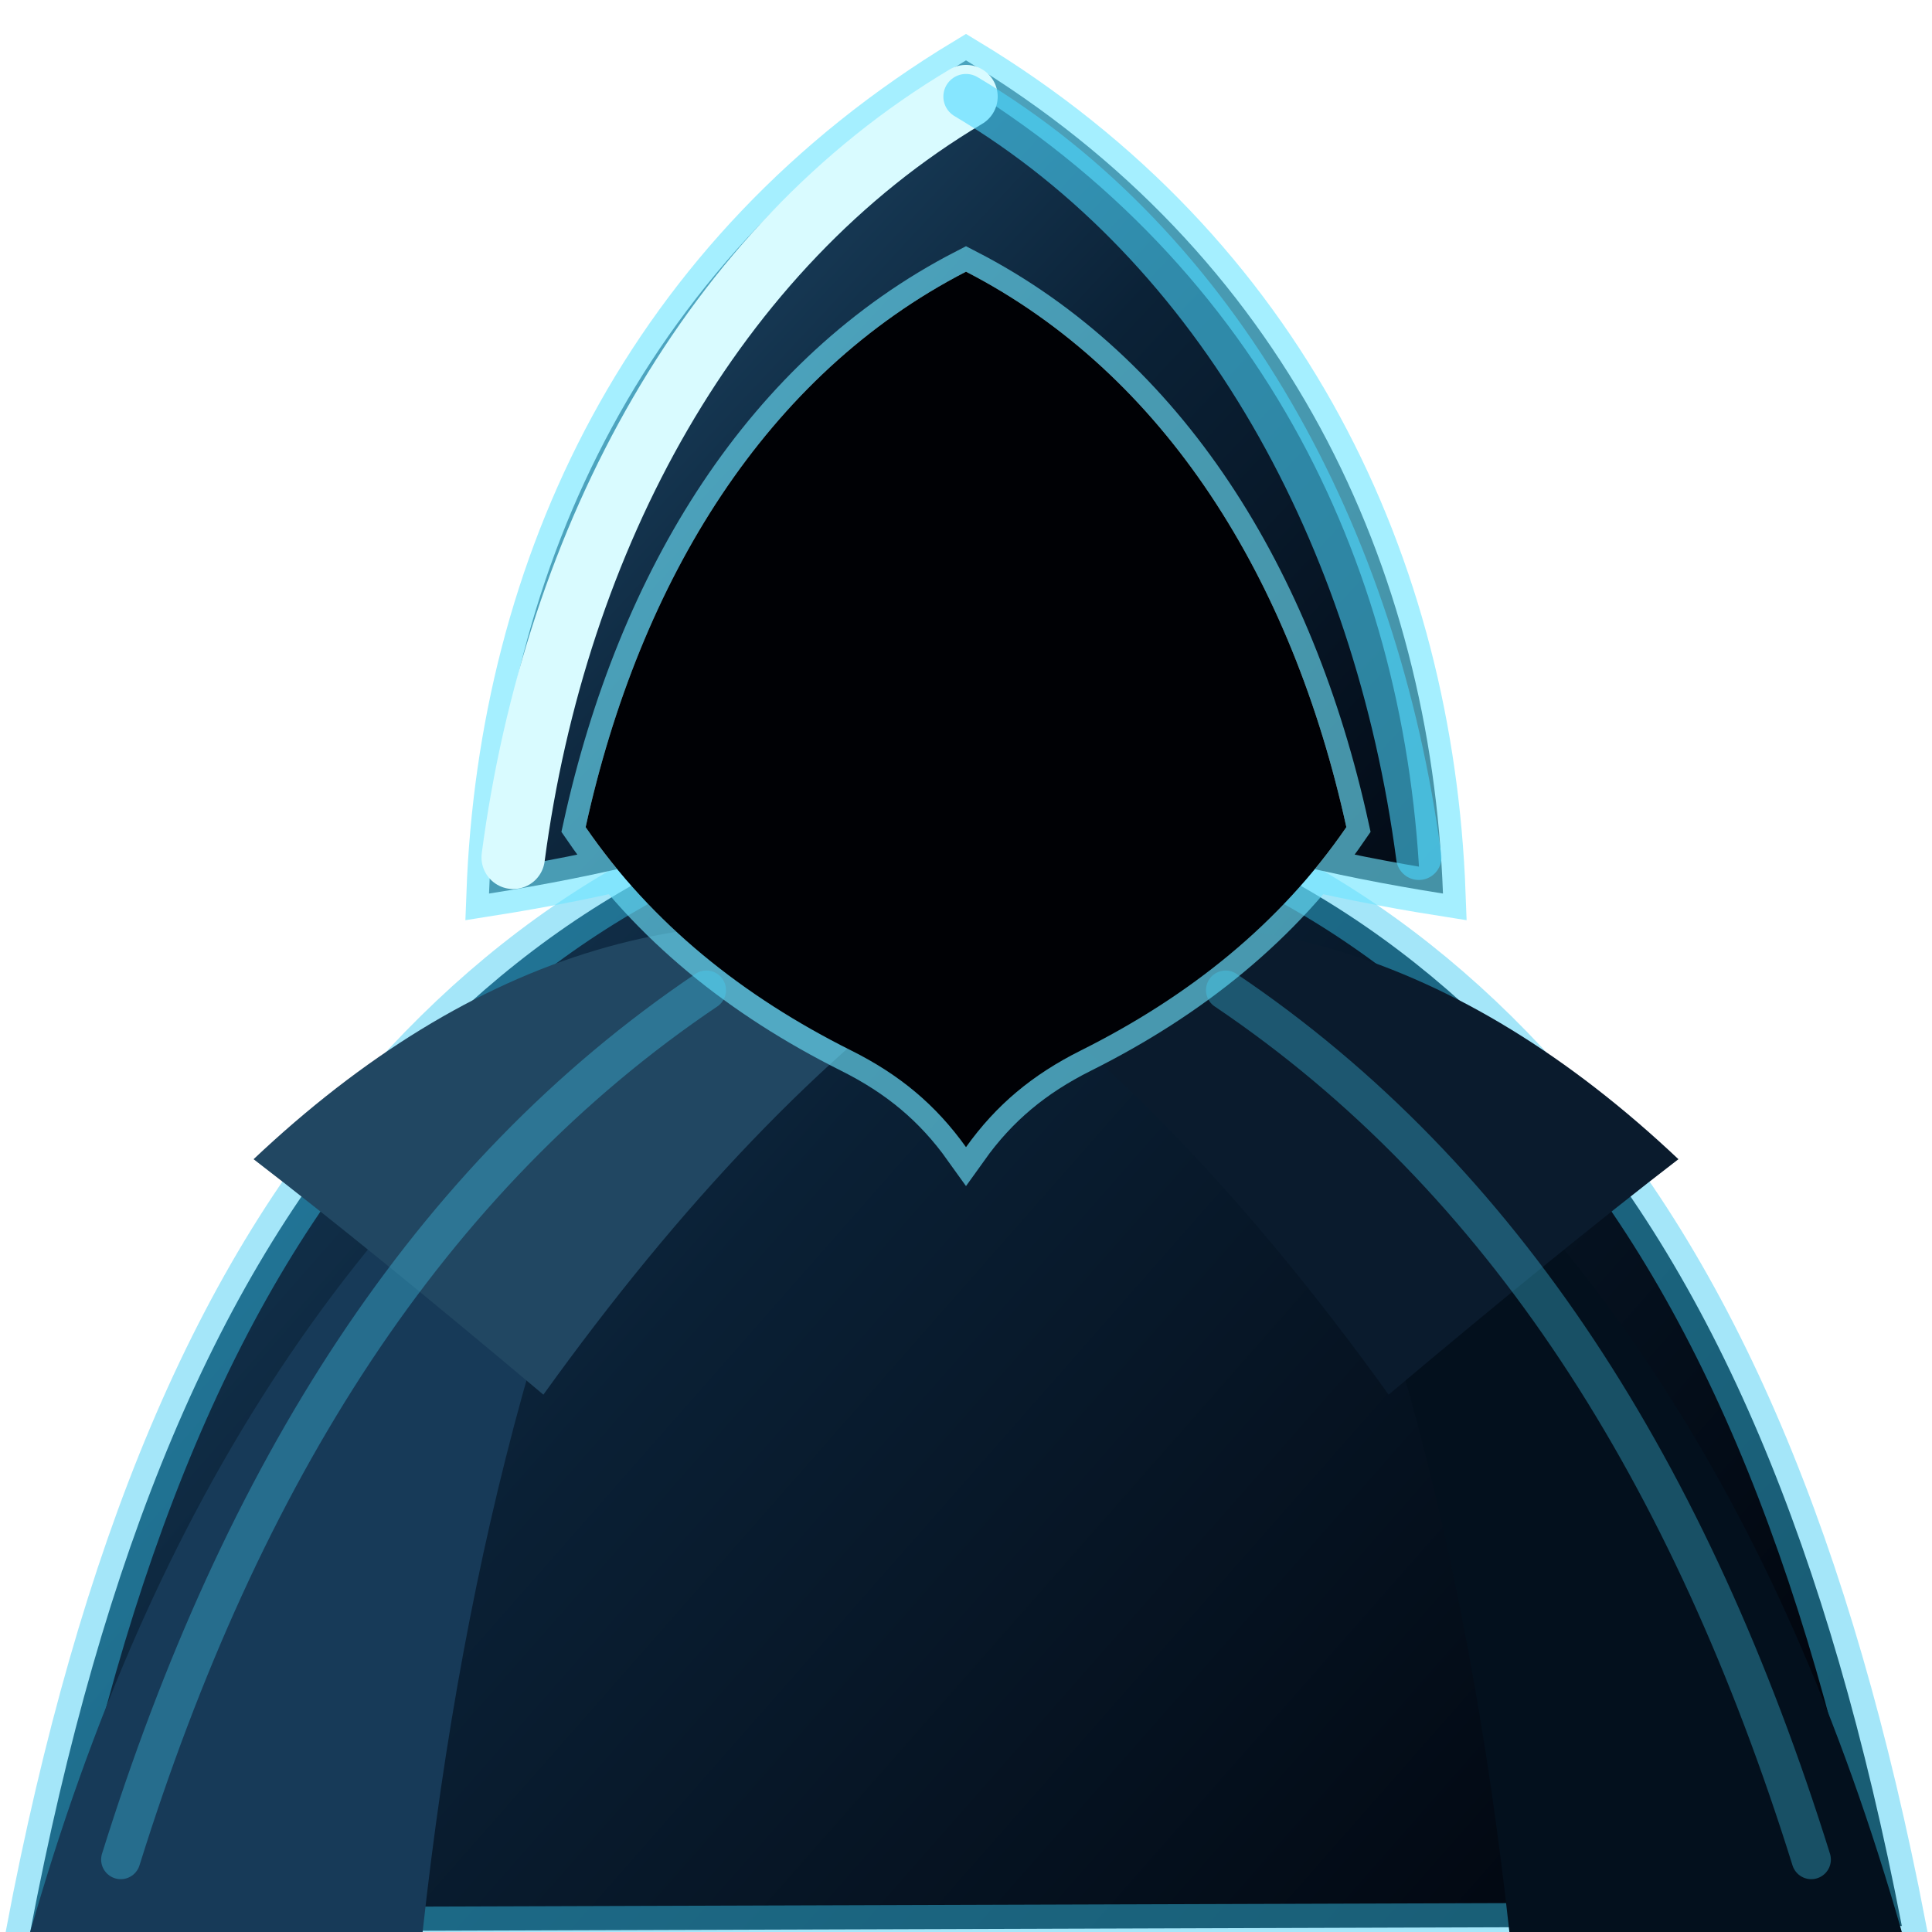
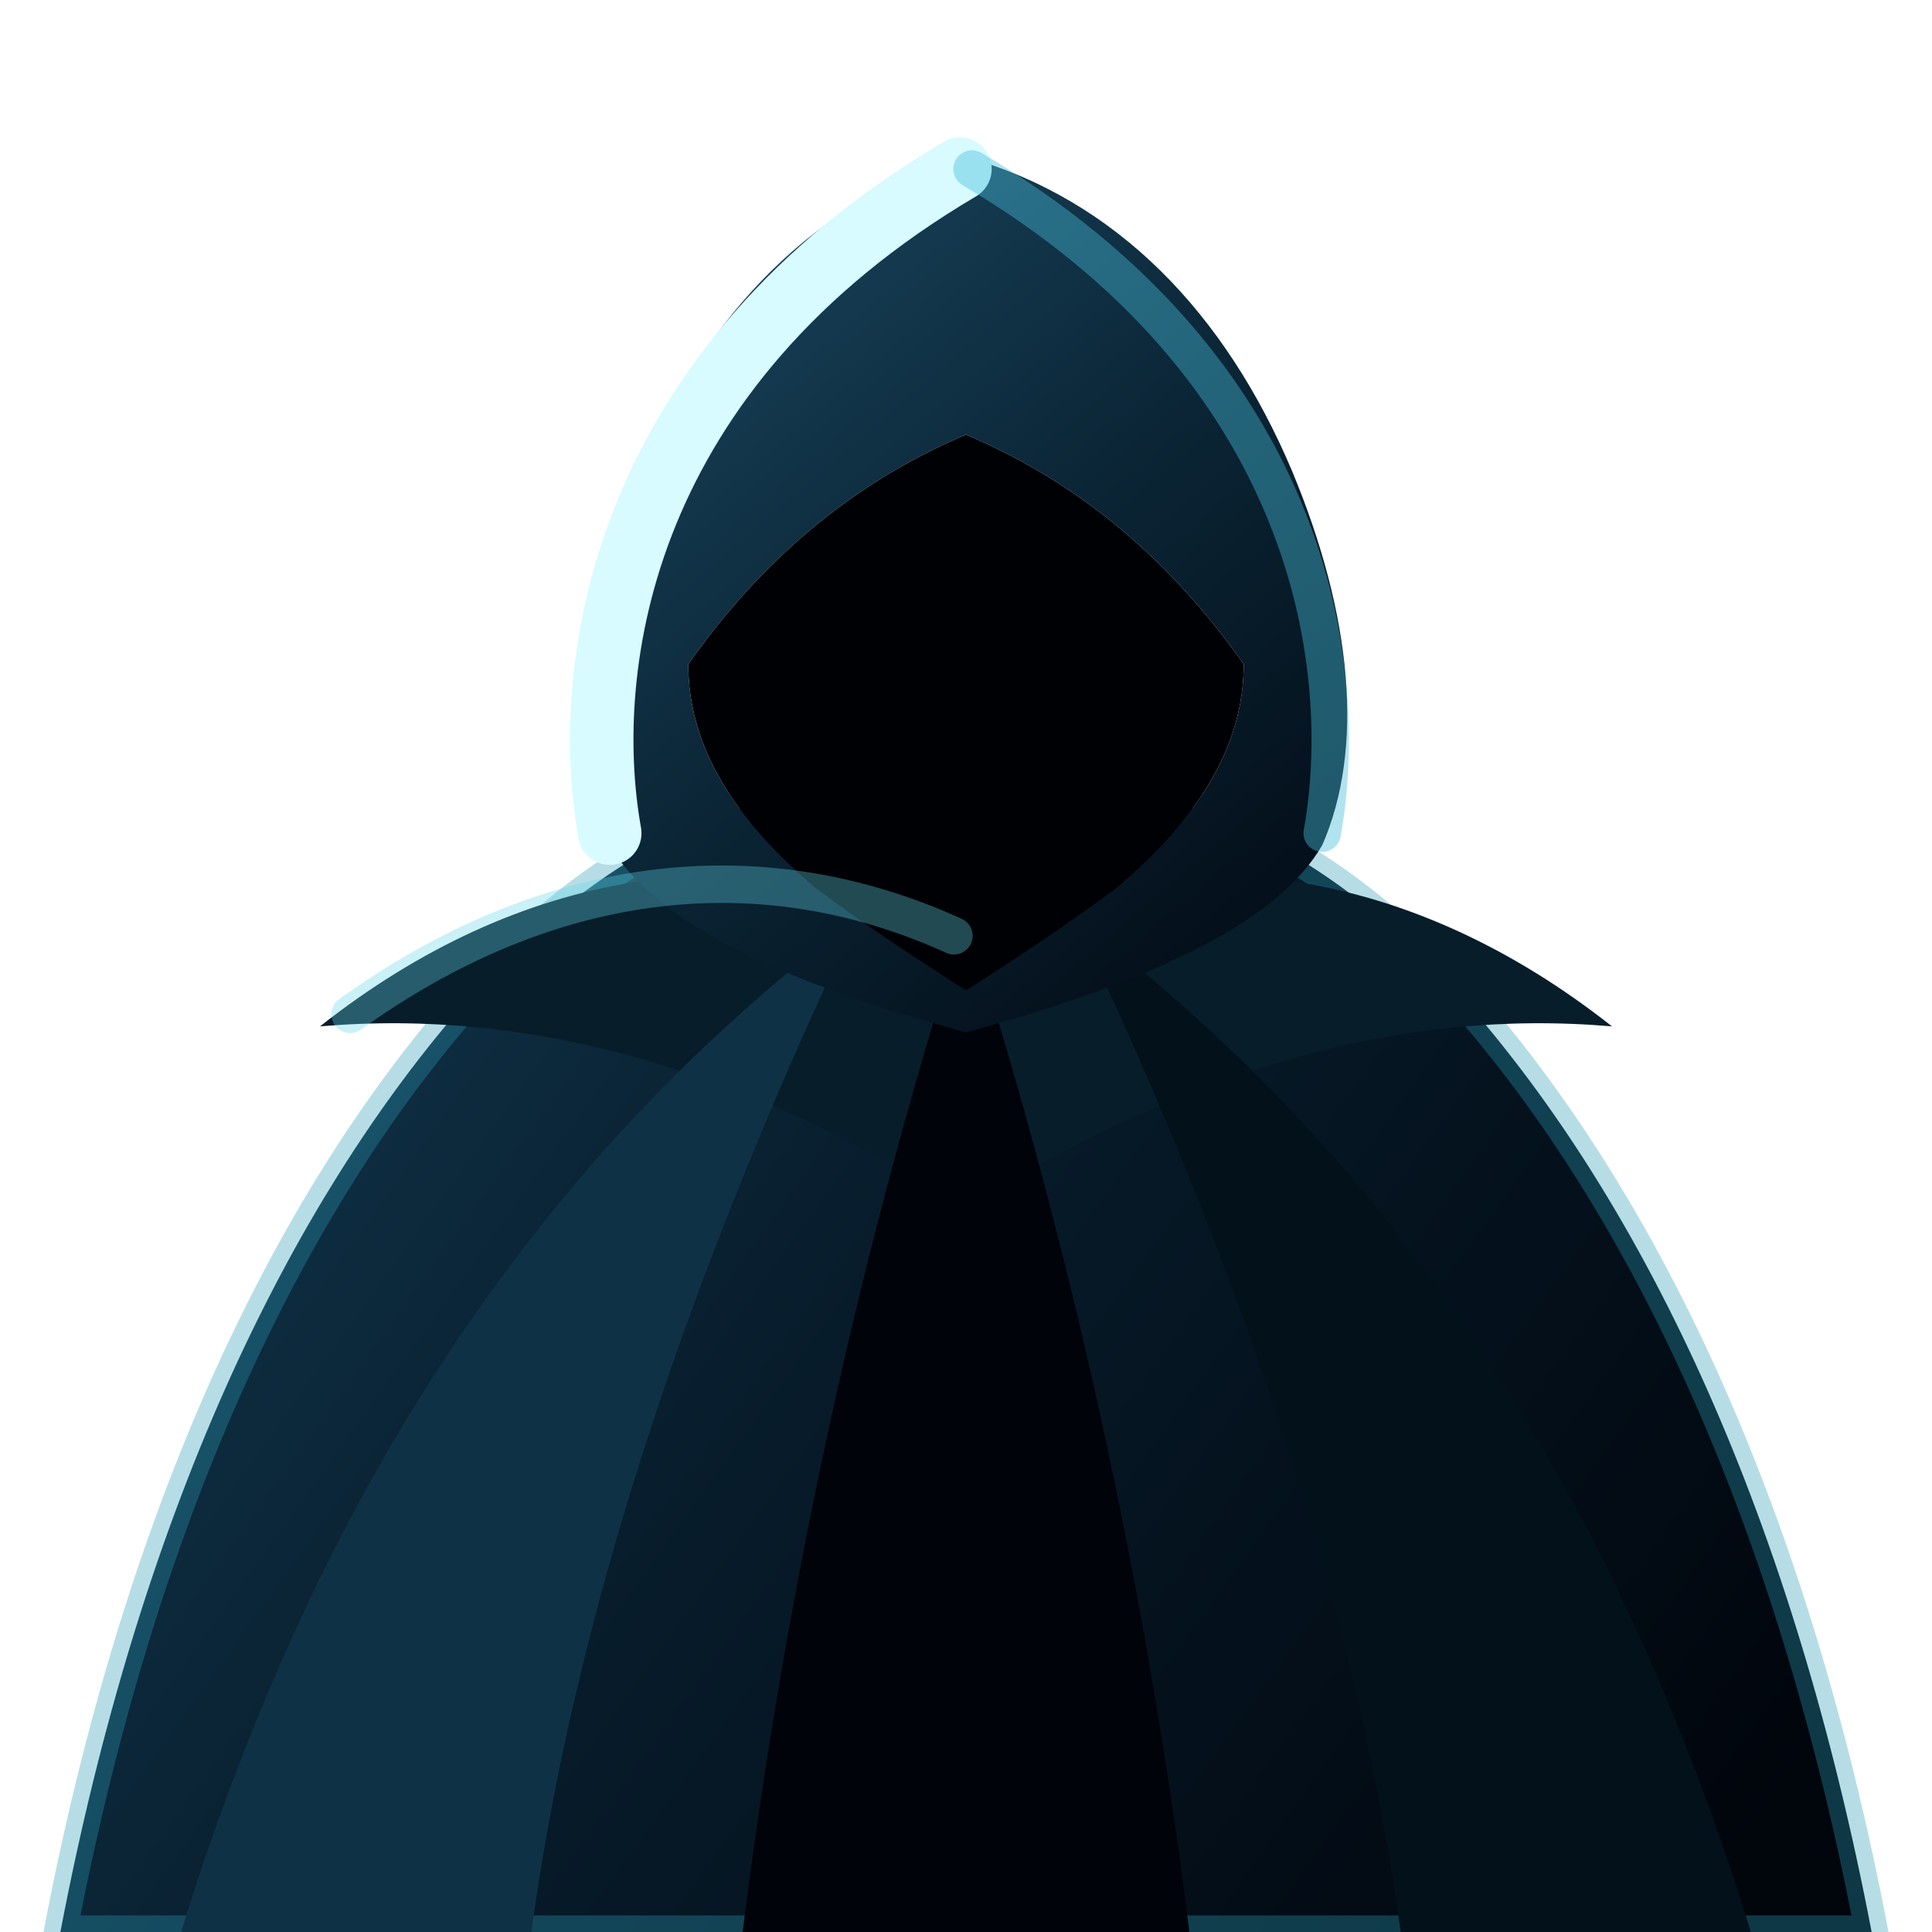
- <svg xmlns="http://www.w3.org/2000/svg" viewBox="0 0 32 32" role="img" focusable="false" aria-labelledby="micro-title micro-description">
+ <svg xmlns="http://www.w3.org/2000/svg" viewBox="0 0 32 32" role="img" aria-labelledby="micro-title micro-description">
  <defs>
-     <linearGradient id="shell" x1="3" y1="10" x2="28" y2="32" gradientUnits="userSpaceOnUse">
-       <stop stop-color="#1a4262" />
-       <stop offset=".42" stop-color="#0a2035" />
-       <stop offset="1" stop-color="#01050d" />
+     <linearGradient id="micro-cloak" x1="3" y1="14" x2="28" y2="32" gradientUnits="userSpaceOnUse">
+       <stop stop-color="#12364d" />
+       <stop offset=".45" stop-color="#071b2a" />
+       <stop offset="1" stop-color="#01050c" />
    </linearGradient>
-     <linearGradient id="hood" x1="9" y1="2" x2="24" y2="16" gradientUnits="userSpaceOnUse">
-       <stop stop-color="#214e70" />
-       <stop offset=".45" stop-color="#0b2237" />
-       <stop offset="1" stop-color="#020812" />
+     <linearGradient id="micro-hood" x1="10" y1="3" x2="22" y2="17" gradientUnits="userSpaceOnUse">
+       <stop stop-color="#1c4962" />
+       <stop offset=".48" stop-color="#0b2637" />
+       <stop offset="1" stop-color="#020912" />
    </linearGradient>
  </defs>
-   <path d="M.5 32c1.2-6.3 3.1-10.9 6-14.1 2.6-2.9 5.8-4.6 9.5-5 3.7.4 6.9 2.1 9.5 5 2.9 3.2 4.8 7.8 6 14Z" fill="url(#shell)" stroke="#36c9f2" stroke-opacity=".45" stroke-width=".8" />
-   <path d="M.5 32c2-7 5.4-12.5 11-16.2-2.3 4.3-3.8 9.8-4.5 16.2Z" fill="#173a58" />
-   <path d="M31.5 32c-2-7-5.4-12.5-11-16.2 2.3 4.3 3.8 9.8 4.5 16.2Z" fill="#03101d" />
-   <path d="M4.2 19.2c3.6-3.4 7.6-4.7 11.8-3.4-2.4 1.7-4.7 4.1-7 7.3-1.9-1.6-3.5-2.9-4.8-3.9Z" fill="#214762" />
-   <path d="M27.8 19.2c-3.6-3.4-7.6-4.7-11.8-3.4 2.4 1.7 4.7 4.1 7 7.3 1.9-1.6 3.5-2.9 4.8-3.9Z" fill="#0a1b2d" />
-   <path d="M8.1 14.8C8.3 9.4 10.7 4.2 16 1c5.3 3.2 7.7 8.4 7.9 13.8-1.9-.3-3.5-.7-4.9-1.2-1.1-.4-2.1-.6-3-.6s-1.9.2-3 .6c-1.4.5-3 .9-4.9 1.2Zm1.6-1.1c.9-4.1 3-7.5 6.3-9.2 3.3 1.7 5.4 5.1 6.3 9.2-1.1 1.6-2.6 2.8-4.4 3.7-.8.4-1.4.9-1.9 1.6-.5-.7-1.1-1.2-1.9-1.6-1.8-.9-3.3-2.1-4.4-3.7Z" fill="url(#hood)" fill-rule="evenodd" stroke="#6ee5ff" stroke-opacity=".62" stroke-width=".75" />
-   <path d="M9.7 13.7c.9-4.1 3-7.5 6.3-9.2 3.3 1.7 5.4 5.1 6.3 9.2-1.1 1.6-2.6 2.8-4.4 3.7-.8.4-1.4.9-1.9 1.6-.5-.7-1.1-1.2-1.9-1.6-1.8-.9-3.3-2.1-4.4-3.7Z" fill="#000105" />
-   <path d="M8.5 14.2C9.2 8.9 11.8 4.1 16 1.6" fill="none" stroke="#d9fbff" stroke-width="1.05" stroke-linecap="round" />
-   <path d="M23.5 14.2C22.8 8.9 20.2 4.1 16 1.6" fill="none" stroke="#4bd8ff" stroke-opacity=".58" stroke-width=".75" stroke-linecap="round" />
-   <path d="M2 30.8c2-6.4 5.1-11.3 9.7-14.4M30 30.8c-2-6.4-5.1-11.3-9.7-14.4" fill="none" stroke="#45d8ff" stroke-opacity=".32" stroke-width=".65" stroke-linecap="round" />
+   <path d="M1 32C2.3 25.2 4.7 20 7.8 16.5C10.3 13.7 13.1 12.8 15.1 13C15.6 13.1 15.9 13.5 16 14C16.1 13.5 16.4 13.1 16.9 13C18.9 12.8 21.7 13.7 24.2 16.5C27.3 20 29.7 25.2 31 32Z" fill="url(#micro-cloak)" stroke="#2a9db8" stroke-opacity=".34" stroke-width=".55" />
+   <path d="M5.3 17C8.6 14.4 12.3 13.8 16 15.3C19.7 13.8 23.4 14.4 26.7 17C23.2 16.7 19.7 17.7 16 20C12.3 17.7 8.8 16.7 5.3 17Z" fill="#071d2a" />
+   <path d="M3 32C5.1 25.2 8.6 19.4 14.2 15.2C11.3 21.3 9.5 26.9 8.8 32Z" fill="#0e3146" />
+   <path d="M29 32C26.9 25.2 23.4 19.4 17.8 15.2C20.7 21.3 22.5 26.9 23.2 32Z" fill="#03111b" />
+   <path d="M12.3 32C13.2 24.8 14.8 18.9 16 15.2C17.2 18.9 18.8 24.8 19.7 32Z" fill="#000309" />
+   <path d="M16 2.6C13.5 3.3 11.7 5.2 10.6 7.8C9.6 10.2 9.4 12.4 10.1 14C10.8 15.2 12.7 16.2 16 17.1C19.3 16.2 21.2 15.2 21.9 14C22.6 12.4 22.4 10.2 21.4 7.8C20.3 5.2 18.5 3.3 16 2.6ZM16 7.2C14.1 8 12.6 9.3 11.4 11C11.4 12.4 12.2 13.6 13.5 14.7C14.3 15.3 15.2 15.9 16 16.4C16.8 15.9 17.7 15.3 18.5 14.7C19.8 13.6 20.6 12.4 20.6 11C19.4 9.3 17.9 8 16 7.2Z" fill="url(#micro-hood)" fill-rule="evenodd" />
+   <path d="M16 7.2C14.1 8 12.6 9.3 11.4 11C11.4 12.4 12.2 13.6 13.5 14.7C14.3 15.3 15.2 15.9 16 16.4C16.8 15.9 17.7 15.3 18.5 14.7C19.8 13.6 20.6 12.4 20.6 11C19.4 9.3 17.9 8 16 7.2Z" fill="#000105" />
+   <path d="M10.1 13.8C9.6 11 10.3 6.1 15.9 2.8" fill="none" stroke="#d7fbff" stroke-width="1.05" stroke-linecap="round" />
+   <path d="M21.9 13.8C22.4 11 21.7 6.1 16.1 2.8" fill="none" stroke="#45bdd8" stroke-opacity=".42" stroke-width=".62" stroke-linecap="round" />
+   <path d="M5.8 16.8C9 14.5 12.5 14 15.8 15.5" fill="none" stroke="#63d7e8" stroke-opacity=".34" stroke-width=".62" stroke-linecap="round" />
</svg>
